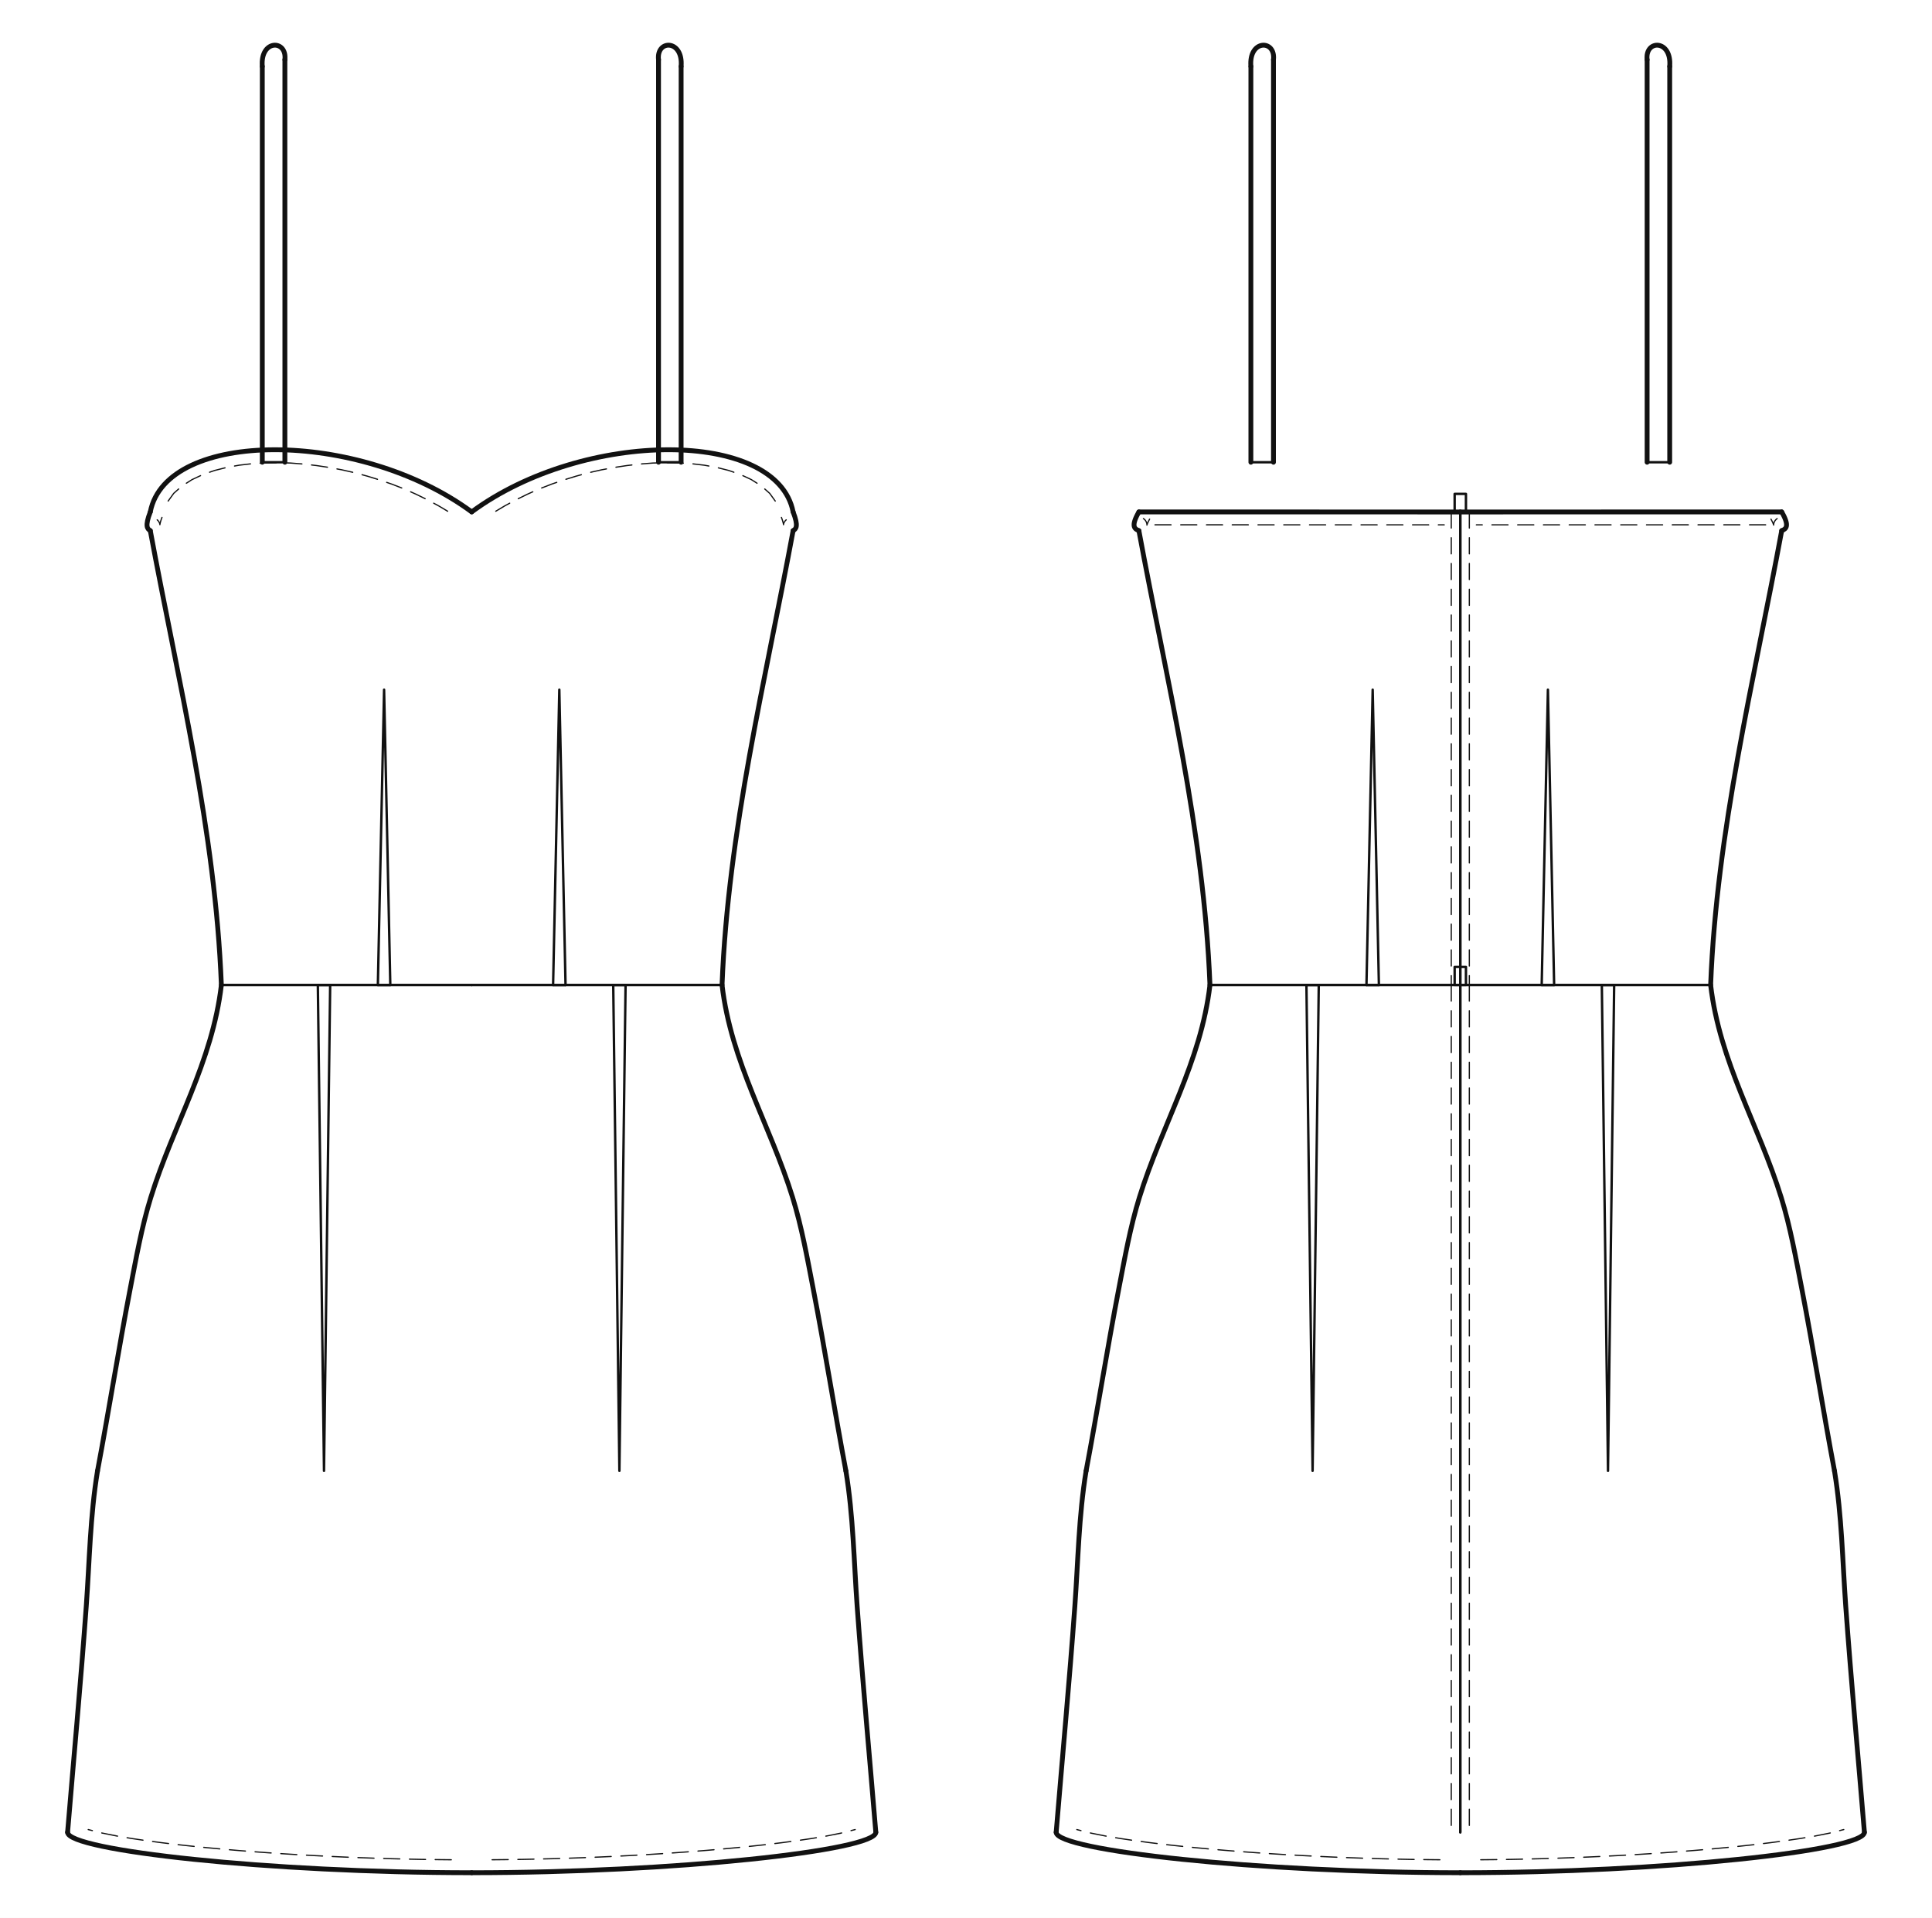
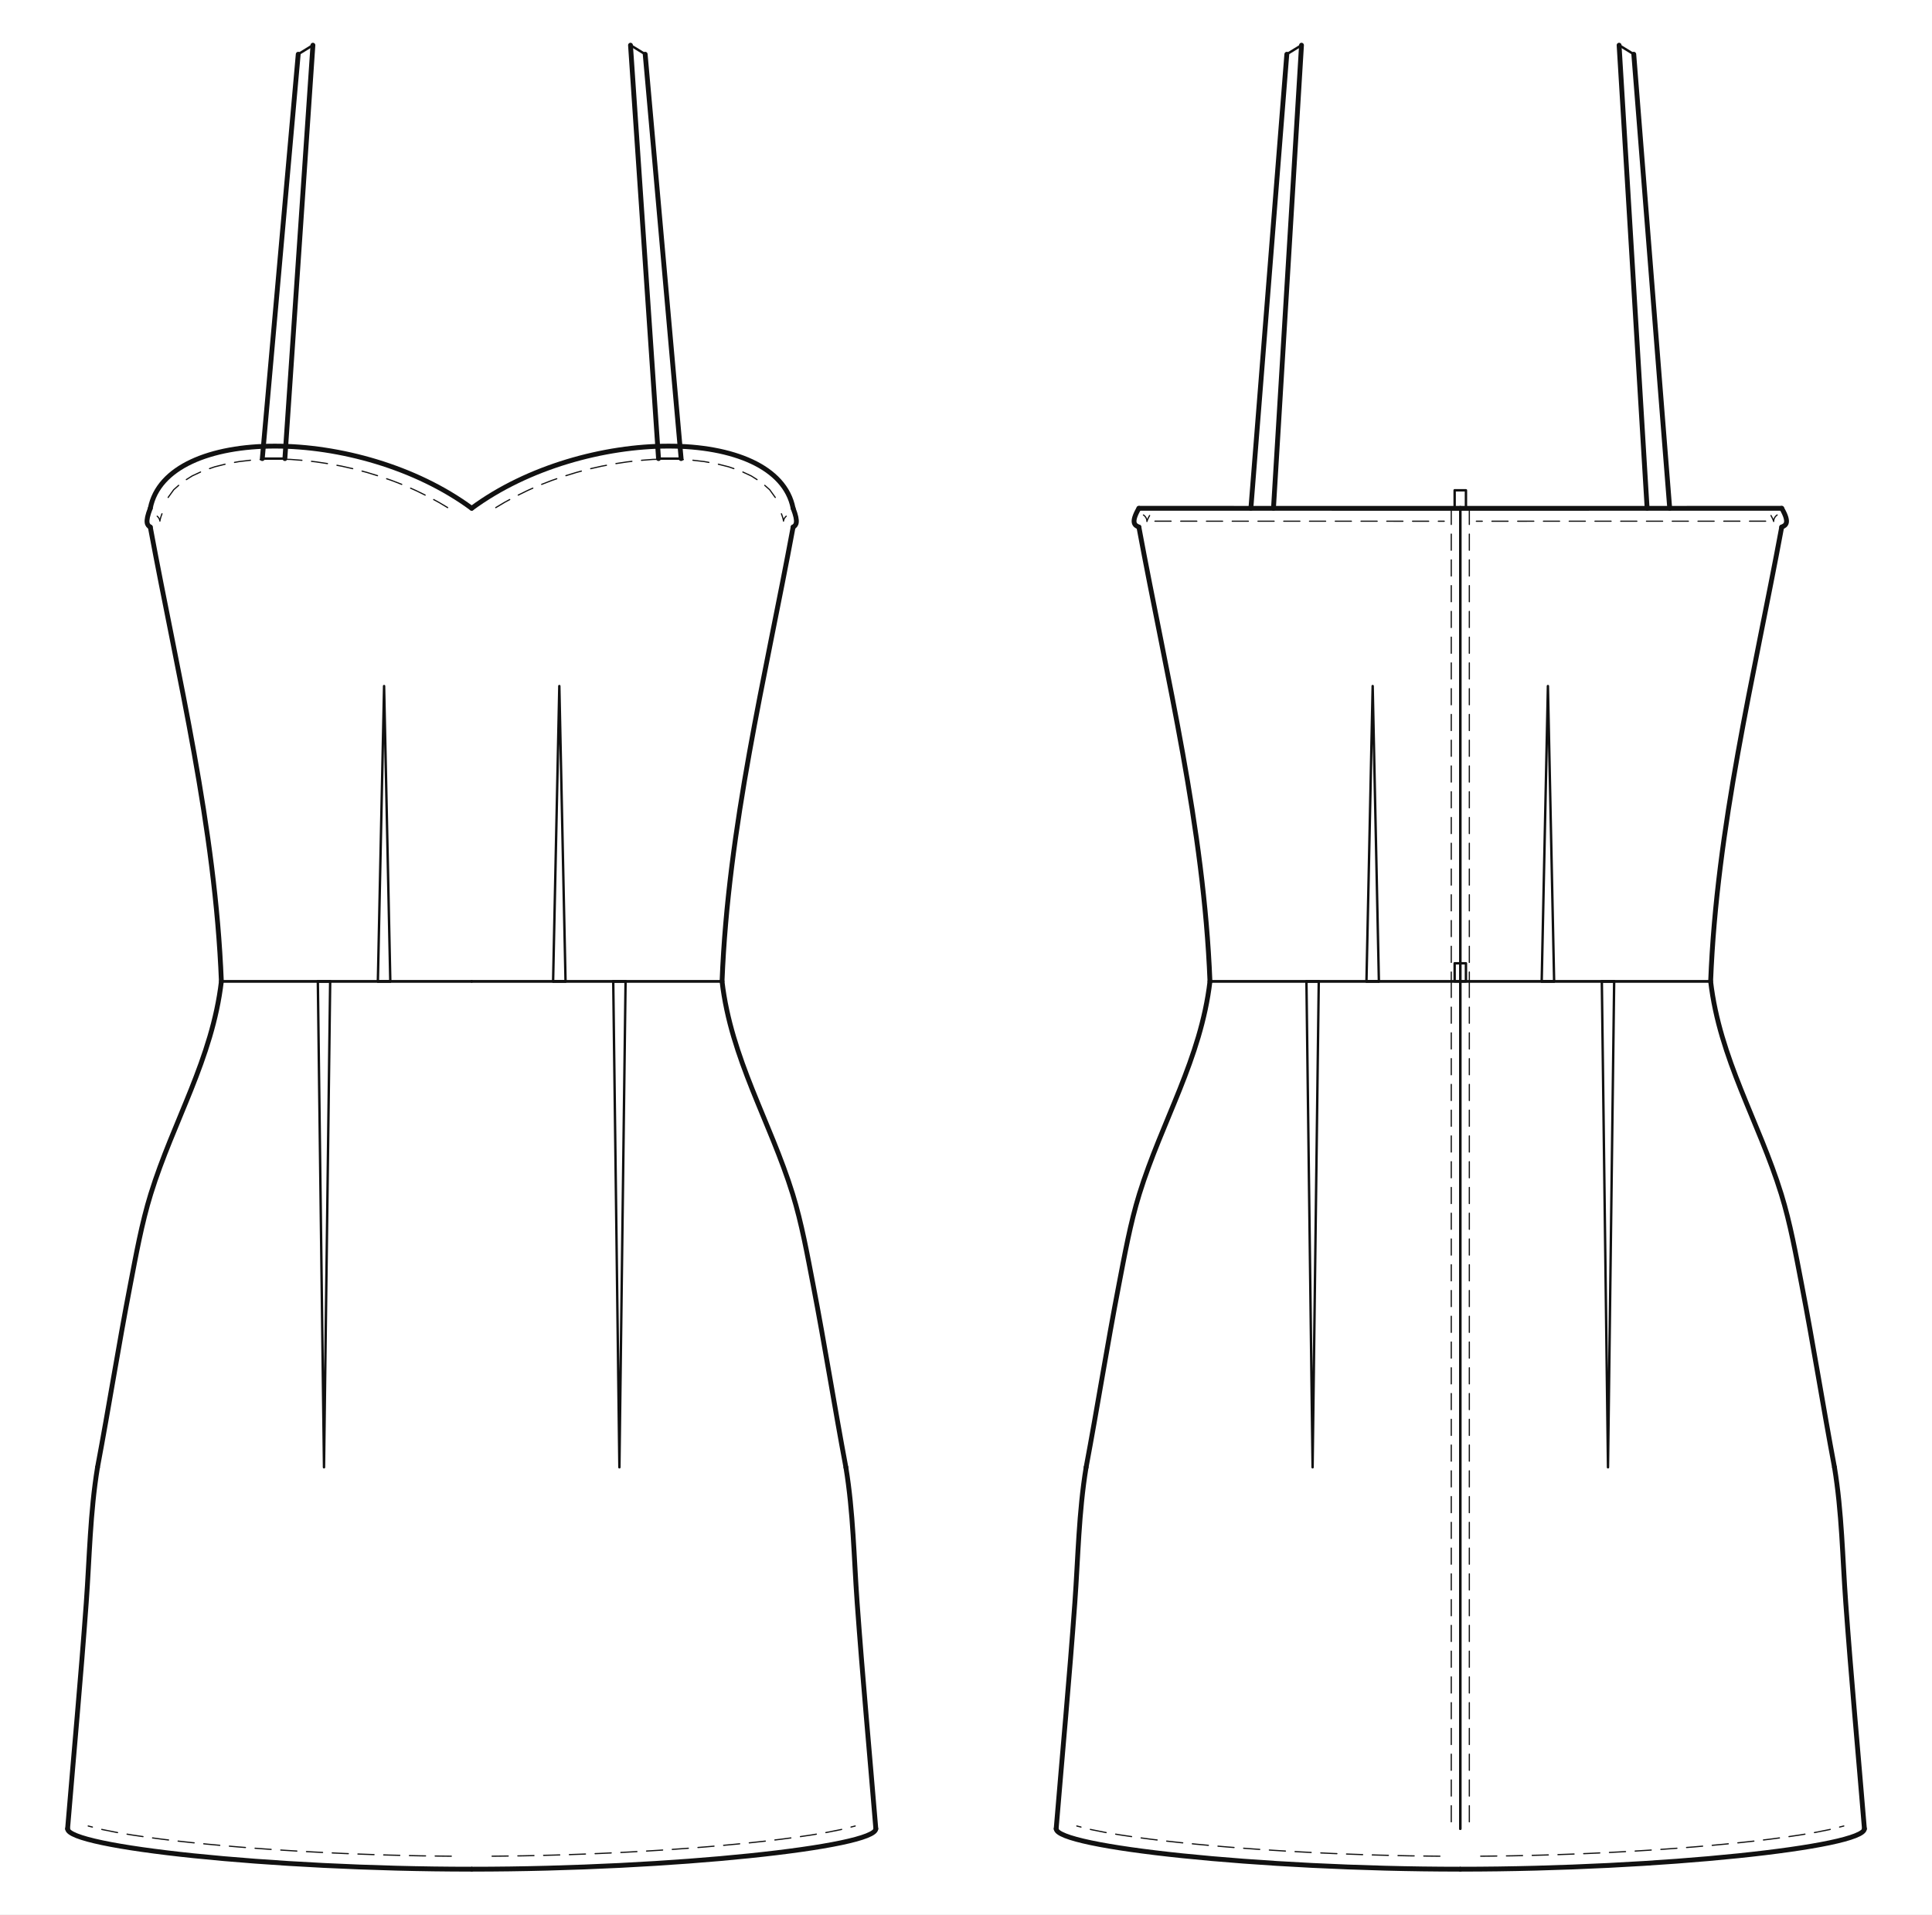
- <svg xmlns="http://www.w3.org/2000/svg" data-ops="22" viewBox="-20.000 -21.614 855.200 849.003" data-scale="1:1" data-unit-mm="1" data-graf="taban-elbise" data-body="croquis36" data-size="croquis36" data-panel="6" data-gorunum="2" data-kavis="beden" data-y-waist="414.400" data-y-bust="213.300" data-y-hip="629.500">
-   <rect x="-20.000" y="-21.614" width="855.200" height="849.003" fill="#ffffff" />
+ <svg xmlns="http://www.w3.org/2000/svg" data-ops="22" viewBox="-20.000 -20.000 855.200 847.388" data-scale="1:1" data-unit-mm="1" data-graf="taban-elbise" data-body="croquis36" data-size="croquis36" data-panel="6" data-gorunum="2" data-kavis="beden" data-y-waist="414.400" data-y-bust="213.300" data-y-hip="629.500">
+   <rect x="-20.000" y="-20.000" width="855.200" height="847.388" fill="#ffffff" />
  <g id="croquis" fill="none" stroke="none">
    <g data-view="front" data-eksen="cf" transform="translate(188.800 0)">
      <path data-rol="siluet" data-view="front" data-kaynak="croquis-landmark" data-manken-bust-y="213.300" data-manken-koltukalti-y="198.300" data-manken-bel-y="414.400" data-manken-kalca-y="629.500" data-omuz-uc="188.800 46.900" data-manken-bel-yarim-mm="106.400" d="M 70.700 0.000 L 188.800 46.900 L 123.000 198.300 L 133.400 213.300 L 126.500 278.300 L 106.400 414.400 L 137.200 514.400 L 156.900 629.500 L -156.900 629.500 L -137.200 514.400 L -106.400 414.400 L -126.500 278.300 L -133.400 213.300 L -123.000 198.300 L -188.800 46.900 L -70.700 0.000 Z" />
    </g>
    <g data-view="back" data-eksen="cb" transform="translate(626.400 0)">
      <path data-rol="siluet" data-view="back" data-kaynak="croquis-landmark" data-manken-bust-y="213.300" data-manken-koltukalti-y="198.300" data-manken-bel-y="414.400" data-manken-kalca-y="629.500" data-omuz-uc="188.800 46.900" data-manken-bel-yarim-mm="106.400" d="M 70.700 0.000 L 188.800 46.900 L 123.000 198.300 L 133.400 213.300 L 126.500 278.300 L 106.400 414.400 L 137.200 514.400 L 156.900 629.500 L -156.900 629.500 L -137.200 514.400 L -106.400 414.400 L -126.500 278.300 L -133.400 213.300 L -123.000 198.300 L -188.800 46.900 L -70.700 0.000 Z" />
    </g>
  </g>
  <g id="outline" fill="none" stroke="#111111" stroke-width="2.138" stroke-linejoin="round" stroke-linecap="round">
    <g data-view="front" data-eksen="cf" transform="translate(188.800 0)">
      <path data-panel="on_beden_alt" data-edge="side_front" data-tur="seam" d="M 110.813 414.400 C 113.520 345.871 129.850 280.382 142.272 213.300" />
      <path data-panel="on_beden_alt" data-edge="side_front" data-tur="seam" d="M -110.813 414.400 C -113.520 345.871 -129.850 280.382 -142.272 213.300" />
      <path data-panel="on_beden_alt" data-edge="armhole_front.1.1" data-tur="cut" d="M 142.272 213.300 C 143.536 212.538 144.778 211.435 142.272 205.000" />
      <path data-panel="on_beden_alt" data-edge="armhole_front.1.1" data-tur="cut" d="M -142.272 213.300 C -143.536 212.538 -144.778 211.435 -142.272 205.000" />
      <path data-panel="on_beden_alt" data-edge="ust_on.a" data-tur="cut" d="M 142.272 205.000 C 135.158 168.300 49.795 168.300 0.000 204.984" />
      <path data-panel="on_beden_alt" data-edge="ust_on.a" data-tur="cut" d="M -142.272 205.000 C -135.158 168.300 -49.795 168.300 0.000 204.984" />
      <path data-panel="on_etek" data-edge="hem_front" data-tur="cut" d="M 0.000 807.388 C 89.442 807.388 178.883 797.550 178.883 789.500" />
      <path data-panel="on_etek" data-edge="hem_front" data-tur="cut" d="M 0.000 807.388 C -89.442 807.388 -178.883 797.550 -178.883 789.500" />
      <path data-panel="on_etek" data-edge="side_front.1" data-tur="seam" d="M 178.883 789.500 C 176.124 756.186 173.037 722.834 170.624 689.500 C 169.163 669.327 168.923 649.542 165.632 629.500" />
      <path data-panel="on_etek" data-edge="side_front.1" data-tur="seam" d="M -178.883 789.500 C -176.124 756.186 -173.037 722.834 -170.624 689.500 C -169.163 669.327 -168.923 649.542 -165.632 629.500" />
      <path data-panel="on_etek" data-edge="side_front.2" data-tur="seam" d="M 165.632 629.500 C 160.581 602.652 156.332 575.658 151.154 548.837 C 148.579 535.500 146.079 521.469 142.062 508.506 C 132.077 476.285 114.809 448.645 110.813 414.400" />
      <path data-panel="on_etek" data-edge="side_front.2" data-tur="seam" d="M -165.632 629.500 C -160.581 602.652 -156.332 575.658 -151.154 548.837 C -148.579 535.500 -146.079 521.469 -142.062 508.506 C -132.077 476.285 -114.809 448.645 -110.813 414.400" />
-       <path data-panel="aski_on" data-edge="ic" data-tur="cut" d="M 82.696 183.000 L 82.696 4.800" />
-       <path data-panel="aski_on" data-edge="ic" data-tur="cut" d="M -82.696 183.000 L -82.696 4.800" />
-       <path data-panel="aski_on" data-edge="ust" data-tur="cut" d="M 82.696 4.800 C 81.696 -4.200 93.696 -4.200 92.696 7.800" />
-       <path data-panel="aski_on" data-edge="ust" data-tur="cut" d="M -82.696 4.800 C -81.696 -4.200 -93.696 -4.200 -92.696 7.800" />
-       <path data-panel="aski_on" data-edge="dis" data-tur="cut" d="M 92.696 7.800 L 92.696 183.000" />
-       <path data-panel="aski_on" data-edge="dis" data-tur="cut" d="M -92.696 7.800 L -92.696 183.000" />
+       <path data-panel="aski_on" data-edge="ic" data-tur="cut" d="M 82.696 183.000 L 70.291 0.000" />
+       <path data-panel="aski_on" data-edge="ic" data-tur="cut" d="M -82.696 183.000 L -70.291 0.000" />
+       <path data-panel="aski_on" data-edge="dis" data-tur="cut" d="M 76.791 4.000 L 92.696 183.000" />
+       <path data-panel="aski_on" data-edge="dis" data-tur="cut" d="M -76.791 4.000 L -92.696 183.000" />
    </g>
    <g data-view="back" data-eksen="cb" transform="translate(626.400 0)">
      <path data-panel="arka_beden_alt" data-edge="side_back" data-tur="seam" d="M 110.813 414.400 C 113.520 345.871 129.850 280.382 142.272 213.300" />
      <path data-panel="arka_beden_alt" data-edge="side_back" data-tur="seam" d="M -110.813 414.400 C -113.520 345.871 -129.850 280.382 -142.272 213.300" />
      <path data-panel="arka_beden_alt" data-edge="armhole_back.1.1" data-tur="cut" d="M 142.272 213.300 C 144.136 212.538 145.967 211.435 142.272 205.000" />
      <path data-panel="arka_beden_alt" data-edge="armhole_back.1.1" data-tur="cut" d="M -142.272 213.300 C -144.136 212.538 -145.967 211.435 -142.272 205.000" />
      <path data-panel="arka_beden_alt" data-edge="ust_arka.a" data-tur="cut" d="M 142.272 205.000 L 0.000 205.019" />
      <path data-panel="arka_beden_alt" data-edge="ust_arka.a" data-tur="cut" d="M -142.272 205.000 L 0.000 205.019" />
      <path data-panel="arka_etek" data-edge="hem_back" data-tur="cut" d="M 0.000 807.388 C 89.442 807.388 178.883 797.550 178.883 789.500" />
      <path data-panel="arka_etek" data-edge="hem_back" data-tur="cut" d="M 0.000 807.388 C -89.442 807.388 -178.883 797.550 -178.883 789.500" />
      <path data-panel="arka_etek" data-edge="side_back.1" data-tur="seam" d="M 178.883 789.500 C 176.124 756.186 173.037 722.834 170.624 689.500 C 169.163 669.327 168.923 649.542 165.632 629.500" />
      <path data-panel="arka_etek" data-edge="side_back.1" data-tur="seam" d="M -178.883 789.500 C -176.124 756.186 -173.037 722.834 -170.624 689.500 C -169.163 669.327 -168.923 649.542 -165.632 629.500" />
      <path data-panel="arka_etek" data-edge="side_back.2" data-tur="seam" d="M 165.632 629.500 C 160.581 602.652 156.332 575.658 151.154 548.837 C 148.579 535.500 146.079 521.469 142.062 508.506 C 132.077 476.285 114.809 448.645 110.813 414.400" />
      <path data-panel="arka_etek" data-edge="side_back.2" data-tur="seam" d="M -165.632 629.500 C -160.581 602.652 -156.332 575.658 -151.154 548.837 C -148.579 535.500 -146.079 521.469 -142.062 508.506 C -132.077 476.285 -114.809 448.645 -110.813 414.400" />
-       <path data-panel="aski_arka" data-edge="ic" data-tur="cut" d="M 82.696 183.000 L 82.696 4.800" />
-       <path data-panel="aski_arka" data-edge="ic" data-tur="cut" d="M -82.696 183.000 L -82.696 4.800" />
-       <path data-panel="aski_arka" data-edge="ust" data-tur="cut" d="M 82.696 4.800 C 81.696 -4.200 93.696 -4.200 92.696 7.800" />
-       <path data-panel="aski_arka" data-edge="ust" data-tur="cut" d="M -82.696 4.800 C -81.696 -4.200 -93.696 -4.200 -92.696 7.800" />
-       <path data-panel="aski_arka" data-edge="dis" data-tur="cut" d="M 92.696 7.800 L 92.696 183.000" />
-       <path data-panel="aski_arka" data-edge="dis" data-tur="cut" d="M -92.696 7.800 L -92.696 183.000" />
+       <path data-panel="aski_arka" data-edge="ic" data-tur="cut" d="M 82.696 205.000 L 70.291 0.000" />
+       <path data-panel="aski_arka" data-edge="ic" data-tur="cut" d="M -82.696 205.000 L -70.291 0.000" />
+       <path data-panel="aski_arka" data-edge="dis" data-tur="cut" d="M 76.791 4.000 L 92.696 205.000" />
+       <path data-panel="aski_arka" data-edge="dis" data-tur="cut" d="M -76.791 4.000 L -92.696 205.000" />
    </g>
  </g>
  <g id="seams" fill="none" stroke="#111111" stroke-width="1.069" stroke-linejoin="round" stroke-linecap="round">
    <g data-view="front" data-eksen="cf" transform="translate(188.800 0)">
      <path data-panel="on_beden_alt" data-edge="waist_front.1" data-tur="seam" d="M 0.000 414.400 L 41.537 414.400" />
      <path data-panel="on_beden_alt" data-edge="waist_front.1" data-tur="seam" d="M 0.000 414.400 L -41.537 414.400" />
      <path data-panel="on_beden_alt" data-edge="dart_on_beden.1" data-tur="pens_agzi" d="M 41.537 414.400 L 36.032 414.400" />
      <path data-panel="on_beden_alt" data-edge="dart_on_beden.1" data-tur="pens_agzi" d="M -41.537 414.400 L -36.032 414.400" />
      <path data-panel="on_beden_alt" data-edge="waist_front.2" data-tur="seam" d="M 36.032 414.400 L 110.813 414.400" />
      <path data-panel="on_beden_alt" data-edge="waist_front.2" data-tur="seam" d="M -36.032 414.400 L -110.813 414.400" />
      <path data-panel="on_etek" data-edge="waist_front.1" data-tur="seam" d="M 110.813 414.400 L 62.650 414.400" />
      <path data-panel="on_etek" data-edge="waist_front.1" data-tur="seam" d="M -110.813 414.400 L -62.650 414.400" />
      <path data-panel="on_etek" data-edge="dart_on_etek.1" data-tur="pens_agzi" d="M 62.650 414.400 L 68.109 414.400" />
      <path data-panel="on_etek" data-edge="dart_on_etek.1" data-tur="pens_agzi" d="M -62.650 414.400 L -68.109 414.400" />
      <path data-panel="on_etek" data-edge="waist_front.2" data-tur="seam" d="M 68.109 414.400 L 0.000 414.400" />
      <path data-panel="on_etek" data-edge="waist_front.2" data-tur="seam" d="M -68.109 414.400 L 0.000 414.400" />
+       <path data-panel="aski_on" data-edge="ust" data-tur="cut" d="M 70.291 0.000 L 76.791 4.000" />
+       <path data-panel="aski_on" data-edge="ust" data-tur="cut" d="M -70.291 0.000 L -76.791 4.000" />
      <path data-panel="aski_on" data-edge="alt" data-tur="cut" d="M 92.696 183.000 L 82.696 183.000" />
      <path data-panel="aski_on" data-edge="alt" data-tur="cut" d="M -92.696 183.000 L -82.696 183.000" />
    </g>
    <g data-view="back" data-eksen="cb" transform="translate(626.400 0)">
      <path data-panel="arka_beden_alt" data-edge="cb.2" data-tur="seam" d="M 0.000 205.019 L 0.000 414.400" />
      <path data-panel="arka_beden_alt" data-edge="cb.2" data-tur="seam" d="M 0.000 205.019 L 0.000 414.400" />
      <path data-panel="arka_beden_alt" data-edge="waist_back.1" data-tur="seam" d="M 0.000 414.400 L 41.537 414.400" />
      <path data-panel="arka_beden_alt" data-edge="waist_back.1" data-tur="seam" d="M 0.000 414.400 L -41.537 414.400" />
      <path data-panel="arka_beden_alt" data-edge="dart_arka_beden.1" data-tur="pens_agzi" d="M 41.537 414.400 L 36.032 414.400" />
      <path data-panel="arka_beden_alt" data-edge="dart_arka_beden.1" data-tur="pens_agzi" d="M -41.537 414.400 L -36.032 414.400" />
      <path data-panel="arka_beden_alt" data-edge="waist_back.2" data-tur="seam" d="M 36.032 414.400 L 110.813 414.400" />
      <path data-panel="arka_beden_alt" data-edge="waist_back.2" data-tur="seam" d="M -36.032 414.400 L -110.813 414.400" />
      <path data-panel="arka_etek" data-edge="cb" data-tur="seam" d="M 0.000 414.400 L 0.000 789.500" />
      <path data-panel="arka_etek" data-edge="cb" data-tur="seam" d="M 0.000 414.400 L 0.000 789.500" />
      <path data-panel="arka_etek" data-edge="waist_back.1" data-tur="seam" d="M 110.813 414.400 L 62.650 414.400" />
      <path data-panel="arka_etek" data-edge="waist_back.1" data-tur="seam" d="M -110.813 414.400 L -62.650 414.400" />
      <path data-panel="arka_etek" data-edge="dart_arka_etek.1" data-tur="pens_agzi" d="M 62.650 414.400 L 68.109 414.400" />
      <path data-panel="arka_etek" data-edge="dart_arka_etek.1" data-tur="pens_agzi" d="M -62.650 414.400 L -68.109 414.400" />
      <path data-panel="arka_etek" data-edge="waist_back.2" data-tur="seam" d="M 68.109 414.400 L 0.000 414.400" />
      <path data-panel="arka_etek" data-edge="waist_back.2" data-tur="seam" d="M -68.109 414.400 L 0.000 414.400" />
-       <path data-panel="aski_arka" data-edge="alt" data-tur="cut" d="M 92.696 183.000 L 82.696 183.000" />
-       <path data-panel="aski_arka" data-edge="alt" data-tur="cut" d="M -92.696 183.000 L -82.696 183.000" />
+       <path data-panel="aski_arka" data-edge="ust" data-tur="cut" d="M 70.291 0.000 L 76.791 4.000" />
+       <path data-panel="aski_arka" data-edge="ust" data-tur="cut" d="M -70.291 0.000 L -76.791 4.000" />
+       <path data-panel="aski_arka" data-edge="alt" data-tur="cut" d="M 92.696 205.000 L 82.696 205.000" />
+       <path data-panel="aski_arka" data-edge="alt" data-tur="cut" d="M -92.696 205.000 L -82.696 205.000" />
    </g>
  </g>
  <g id="topstitch" fill="none" stroke="#111111" stroke-width="0.534" stroke-linejoin="round" stroke-linecap="round" stroke-dasharray="7.127 4.276">
    <g data-view="front" data-eksen="cf" transform="translate(188.800 0)">
      <path data-panel="on_beden_alt" data-edge="armhole_front.1.1" data-tur="ustdikis" d="M 139.220 208.499 L 139.033 208.664 L 138.738 208.984 L 138.447 209.396 L 138.235 209.816 L 138.104 210.181 L 138.043 210.450 L 138.024 210.603 L 138.020 210.654 L 138.016 210.629 L 138.009 210.570 L 137.995 210.460 L 137.972 210.311 L 137.938 210.132 L 137.893 209.933 L 137.843 209.719 L 137.784 209.500 L 137.714 209.251 L 137.647 209.026 L 137.563 208.756 L 137.484 208.518 L 137.390 208.240 L 137.300 207.985 L 137.201 207.708 L 137.095 207.427" />
      <path data-panel="on_beden_alt" data-edge="armhole_front.1.1" data-tur="ustdikis" d="M -139.220 208.499 L -139.033 208.664 L -138.738 208.984 L -138.447 209.396 L -138.235 209.816 L -138.104 210.181 L -138.043 210.450 L -138.024 210.603 L -138.020 210.654 L -138.016 210.629 L -138.009 210.570 L -137.995 210.460 L -137.972 210.311 L -137.938 210.132 L -137.893 209.933 L -137.843 209.719 L -137.784 209.500 L -137.714 209.251 L -137.647 209.026 L -137.563 208.756 L -137.484 208.518 L -137.390 208.240 L -137.300 207.985 L -137.201 207.708 L -137.095 207.427" />
      <path data-panel="on_beden_alt" data-edge="ust_on.a" data-tur="ustdikis" d="M 134.368 200.192 L 131.894 196.767 L 128.192 193.489 L 123.747 190.670 L 118.884 188.406 L 113.732 186.631 L 108.384 185.284 L 102.902 184.308 L 97.331 183.659 L 91.703 183.301 L 86.041 183.205 L 80.218 183.357 L 74.408 183.810 L 68.756 184.464 L 63.124 185.315 L 57.521 186.354 L 51.697 187.670 L 46.201 189.167 L 40.763 190.841 L 35.391 192.689 L 29.836 194.844 L 24.648 197.160 L 19.576 199.652 L 14.620 202.324 L 9.586 205.327" />
      <path data-panel="on_beden_alt" data-edge="ust_on.a" data-tur="ustdikis" d="M -134.368 200.192 L -131.894 196.767 L -128.192 193.489 L -123.747 190.670 L -118.884 188.406 L -113.732 186.631 L -108.384 185.284 L -102.902 184.308 L -97.331 183.659 L -91.703 183.301 L -86.041 183.205 L -80.218 183.357 L -74.408 183.810 L -68.756 184.464 L -63.124 185.315 L -57.521 186.354 L -51.697 187.670 L -46.201 189.167 L -40.763 190.841 L -35.391 192.689 L -29.836 194.844 L -24.648 197.160 L -19.576 199.652 L -14.620 202.324 L -9.586 205.327" />
      <path data-panel="on_etek" data-edge="hem_front" data-tur="ustdikis" d="M 9.032 801.646 L 15.775 801.575 L 22.528 801.483 L 29.312 801.335 L 36.057 801.165 L 42.847 800.962 L 49.590 800.716 L 56.333 800.448 L 63.120 800.136 L 69.859 799.790 L 76.596 799.419 L 83.377 798.998 L 90.107 798.544 L 96.834 798.058 L 103.607 797.522 L 110.323 796.941 L 117.032 796.318 L 123.732 795.646 L 130.454 794.915 L 137.163 794.104 L 143.821 793.220 L 150.452 792.241 L 157.015 791.143 L 163.399 789.869 L 169.749 788.282" />
      <path data-panel="on_etek" data-edge="hem_front" data-tur="ustdikis" d="M -9.032 801.646 L -15.775 801.575 L -22.528 801.483 L -29.312 801.335 L -36.057 801.165 L -42.847 800.962 L -49.590 800.716 L -56.333 800.448 L -63.120 800.136 L -69.859 799.790 L -76.596 799.419 L -83.377 798.998 L -90.107 798.544 L -96.834 798.058 L -103.607 797.522 L -110.323 796.941 L -117.032 796.318 L -123.732 795.646 L -130.454 794.915 L -137.163 794.104 L -143.821 793.220 L -150.452 792.241 L -157.015 791.143 L -163.399 789.869 L -169.749 788.282" />
    </g>
    <g data-view="back" data-eksen="cb" transform="translate(626.400 0)">
      <path data-panel="arka_beden_alt" data-edge="armhole_back.1.1" data-tur="ustdikis" d="M 140.263 207.961 L 140.245 207.974 L 140.098 208.073 L 139.812 208.305 L 139.472 208.673 L 139.141 209.157 L 138.894 209.694 L 138.766 210.156 L 138.714 210.498 L 138.706 210.723 L 138.712 210.830 L 138.713 210.833 L 138.697 210.772 L 138.667 210.671 L 138.620 210.520 L 138.567 210.362 L 138.486 210.157 L 138.398 209.936 L 138.305 209.727 L 138.188 209.472 L 138.080 209.248 L 137.946 208.978 L 137.818 208.733 L 137.675 208.461 L 137.524 208.191" />
      <path data-panel="arka_beden_alt" data-edge="armhole_back.1.1" data-tur="ustdikis" d="M -140.263 207.961 L -140.245 207.974 L -140.098 208.073 L -139.812 208.305 L -139.472 208.673 L -139.141 209.157 L -138.894 209.694 L -138.766 210.156 L -138.714 210.498 L -138.706 210.723 L -138.712 210.830 L -138.713 210.833 L -138.697 210.772 L -138.667 210.671 L -138.620 210.520 L -138.567 210.362 L -138.486 210.157 L -138.398 209.936 L -138.305 209.727 L -138.188 209.472 L -138.080 209.248 L -137.946 208.978 L -137.818 208.733 L -137.675 208.461 L -137.524 208.191" />
      <path data-panel="arka_beden_alt" data-edge="ust_arka.a" data-tur="ustdikis" d="M 135.159 210.702 L 129.824 210.703 L 124.489 210.704 L 119.154 210.704 L 113.818 210.705 L 108.483 210.706 L 103.148 210.707 L 97.813 210.707 L 92.478 210.708 L 87.142 210.709 L 81.807 210.709 L 76.472 210.710 L 71.137 210.711 L 65.802 210.712 L 60.466 210.712 L 55.131 210.713 L 49.796 210.714 L 44.461 210.715 L 39.126 210.715 L 33.790 210.716 L 28.455 210.717 L 23.120 210.717 L 17.785 210.718 L 12.450 210.719 L 7.114 210.720" />
      <path data-panel="arka_beden_alt" data-edge="ust_arka.a" data-tur="ustdikis" d="M -135.159 210.702 L -129.824 210.703 L -124.489 210.704 L -119.154 210.704 L -113.818 210.705 L -108.483 210.706 L -103.148 210.707 L -97.813 210.707 L -92.478 210.708 L -87.142 210.709 L -81.807 210.709 L -76.472 210.710 L -71.137 210.711 L -65.802 210.712 L -60.466 210.712 L -55.131 210.713 L -49.796 210.714 L -44.461 210.715 L -39.126 210.715 L -33.790 210.716 L -28.455 210.717 L -23.120 210.717 L -17.785 210.718 L -12.450 210.719 L -7.114 210.720" />
      <path data-panel="arka_etek" data-edge="hem_back" data-tur="ustdikis" d="M 9.032 801.646 L 15.775 801.575 L 22.528 801.483 L 29.312 801.335 L 36.057 801.165 L 42.847 800.962 L 49.590 800.716 L 56.333 800.448 L 63.120 800.136 L 69.859 799.790 L 76.596 799.419 L 83.377 798.998 L 90.107 798.544 L 96.834 798.058 L 103.607 797.522 L 110.323 796.941 L 117.032 796.318 L 123.732 795.646 L 130.454 794.915 L 137.163 794.104 L 143.821 793.220 L 150.452 792.241 L 157.015 791.143 L 163.399 789.869 L 169.749 788.282" />
      <path data-panel="arka_etek" data-edge="hem_back" data-tur="ustdikis" d="M -9.032 801.646 L -15.775 801.575 L -22.528 801.483 L -29.312 801.335 L -36.057 801.165 L -42.847 800.962 L -49.590 800.716 L -56.333 800.448 L -63.120 800.136 L -69.859 799.790 L -76.596 799.419 L -83.377 798.998 L -90.107 798.544 L -96.834 798.058 L -103.607 797.522 L -110.323 796.941 L -117.032 796.318 L -123.732 795.646 L -130.454 794.915 L -137.163 794.104 L -143.821 793.220 L -150.452 792.241 L -157.015 791.143 L -163.399 789.869 L -169.749 788.282" />
      <path data-panel="arka_etek" data-edge="arka_orta_etek" data-tur="fermuar" d="M -4.000 414.400 L -4.000 430.029 L -4.000 445.658 L -4.000 461.287 L -4.000 476.917 L -4.000 492.546 L -4.000 508.175 L -4.000 523.804 L -4.000 539.433 L -4.000 555.062 L -4.000 570.692 L -4.000 586.321 L -4.000 601.950 L -4.000 617.579 L -4.000 633.208 L -4.000 648.837 L -4.000 664.467 L -4.000 680.096 L -4.000 695.725 L -4.000 711.354 L -4.000 726.983 L -4.000 742.612 L -4.000 758.242 L -4.000 773.871 L -4.000 789.500" />
      <path data-panel="arka_etek" data-edge="arka_orta_etek" data-tur="fermuar" d="M 4.000 414.400 L 4.000 430.029 L 4.000 445.658 L 4.000 461.287 L 4.000 476.917 L 4.000 492.546 L 4.000 508.175 L 4.000 523.804 L 4.000 539.433 L 4.000 555.062 L 4.000 570.692 L 4.000 586.321 L 4.000 601.950 L 4.000 617.579 L 4.000 633.208 L 4.000 648.837 L 4.000 664.467 L 4.000 680.096 L 4.000 695.725 L 4.000 711.354 L 4.000 726.983 L 4.000 742.612 L 4.000 758.242 L 4.000 773.871 L 4.000 789.500" />
      <path data-panel="arka_beden_alt" data-edge="arka_orta_beden" data-tur="fermuar" d="M -4.000 205.019 L -4.000 213.743 L -4.000 222.468 L -4.000 231.192 L -4.000 239.916 L -4.000 248.640 L -4.000 257.364 L -4.000 266.089 L -4.000 274.813 L -4.000 283.537 L -4.000 292.261 L -4.000 300.985 L -4.000 309.710 L -4.000 318.434 L -4.000 327.158 L -4.000 335.882 L -4.000 344.606 L -4.000 353.331 L -4.000 362.055 L -4.000 370.779 L -4.000 379.503 L -4.000 388.227 L -4.000 396.952 L -4.000 405.676 L -4.000 414.400" />
      <path data-panel="arka_beden_alt" data-edge="arka_orta_beden" data-tur="fermuar" d="M 4.000 205.019 L 4.000 213.743 L 4.000 222.468 L 4.000 231.192 L 4.000 239.916 L 4.000 248.640 L 4.000 257.364 L 4.000 266.089 L 4.000 274.813 L 4.000 283.537 L 4.000 292.261 L 4.000 300.985 L 4.000 309.710 L 4.000 318.434 L 4.000 327.158 L 4.000 335.882 L 4.000 344.606 L 4.000 353.331 L 4.000 362.055 L 4.000 370.779 L 4.000 379.503 L 4.000 388.227 L 4.000 396.952 L 4.000 405.676 L 4.000 414.400" />
    </g>
  </g>
  <g id="details" fill="none" stroke="#111111" stroke-width="1.069" stroke-linejoin="round" stroke-linecap="round">
    <g data-view="front" data-eksen="cf" transform="translate(188.800 0)">
      <path data-panel="on_beden_alt" data-edge="dart_on_beden.1" data-tur="pens" d="M 41.537 414.400 L 38.784 283.685 L 36.032 414.400" />
      <path data-panel="on_beden_alt" data-edge="dart_on_beden.1" data-tur="pens" d="M -41.537 414.400 L -38.784 283.685 L -36.032 414.400" />
      <path data-panel="on_etek" data-edge="dart_on_etek.1" data-tur="pens" d="M 62.650 414.400 L 65.379 629.500 L 68.109 414.400" />
      <path data-panel="on_etek" data-edge="dart_on_etek.1" data-tur="pens" d="M -62.650 414.400 L -65.379 629.500 L -68.109 414.400" />
    </g>
    <g data-view="back" data-eksen="cb" transform="translate(626.400 0)">
      <path data-panel="arka_beden_alt" data-edge="dart_arka_beden.1" data-tur="pens" d="M 41.537 414.400 L 38.784 283.685 L 36.032 414.400" />
      <path data-panel="arka_beden_alt" data-edge="dart_arka_beden.1" data-tur="pens" d="M -41.537 414.400 L -38.784 283.685 L -36.032 414.400" />
      <path data-panel="arka_etek" data-edge="dart_arka_etek.1" data-tur="pens" d="M 62.650 414.400 L 65.379 629.500 L 68.109 414.400" />
      <path data-panel="arka_etek" data-edge="dart_arka_etek.1" data-tur="pens" d="M -62.650 414.400 L -65.379 629.500 L -68.109 414.400" />
      <path data-panel="arka_etek" data-edge="arka_orta_etek" data-tur="fermuar_cekecek" d="M 2.500 414.400 L -2.500 414.400 L -2.500 406.400 L 2.500 406.400 Z" />
      <path data-panel="arka_beden_alt" data-edge="arka_orta_beden" data-tur="fermuar_cekecek" d="M 2.500 205.019 L -2.500 205.019 L -2.500 197.019 L 2.500 197.019 Z" />
    </g>
  </g>
</svg>
